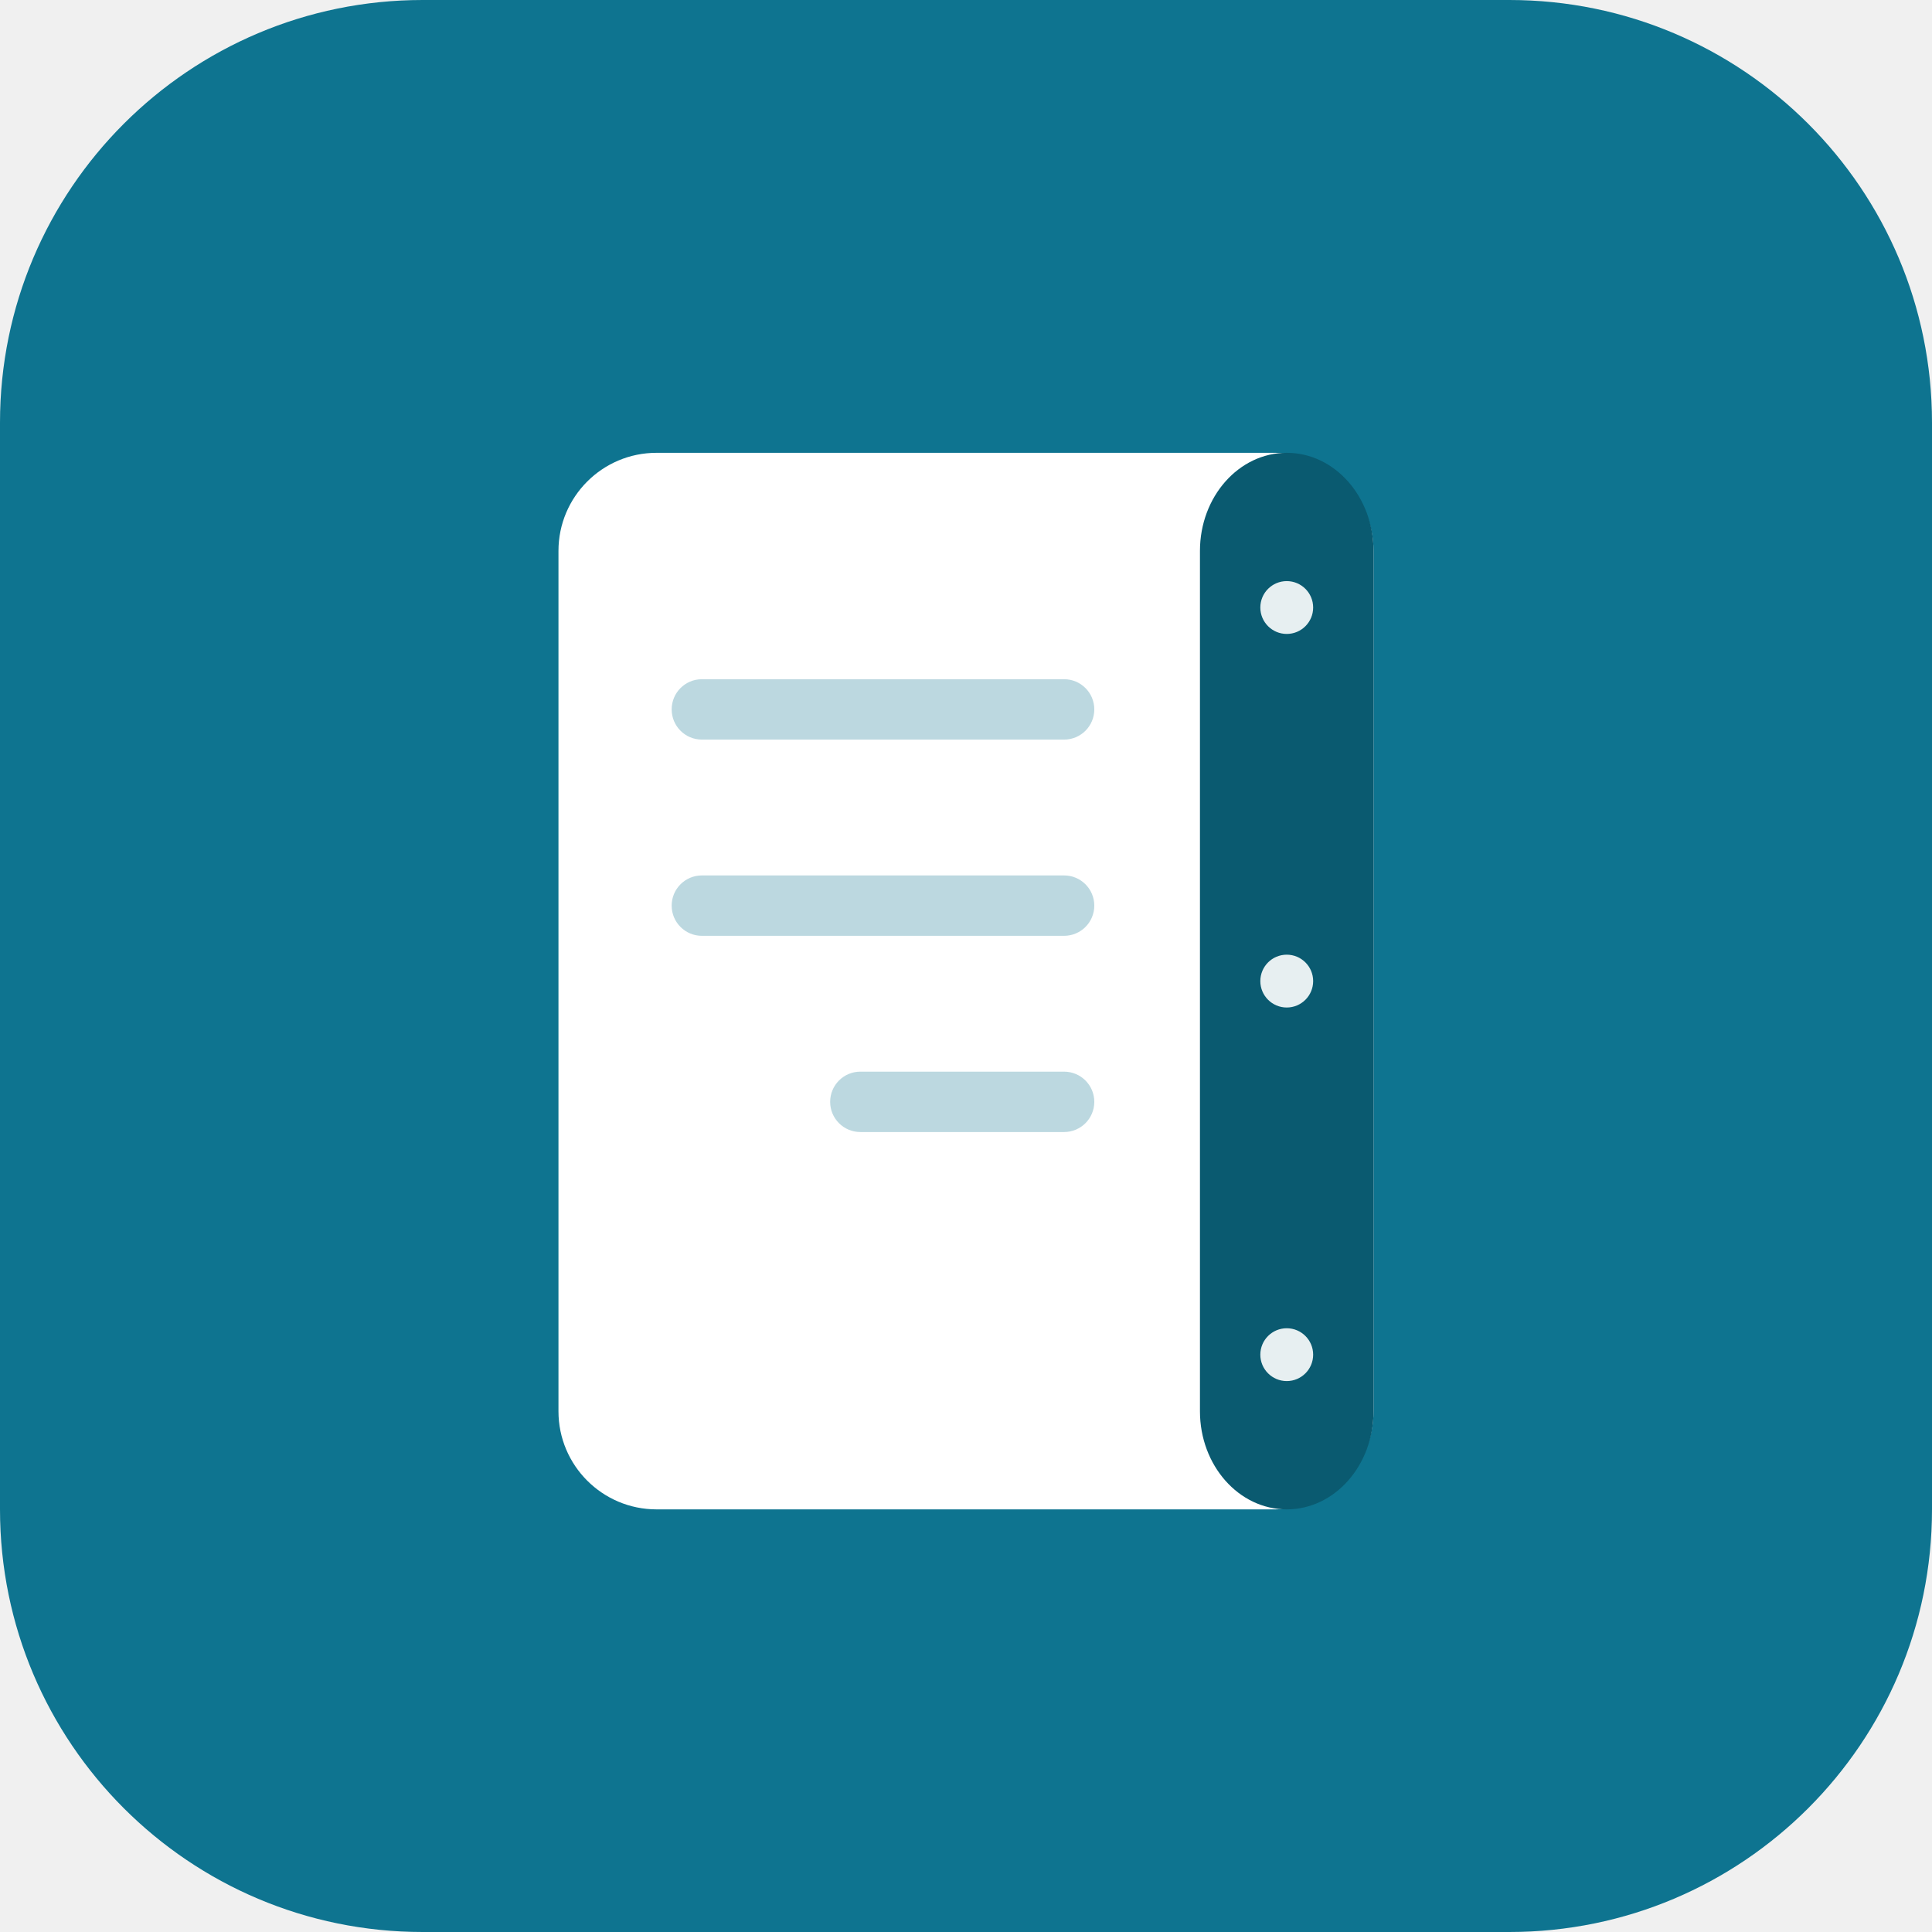
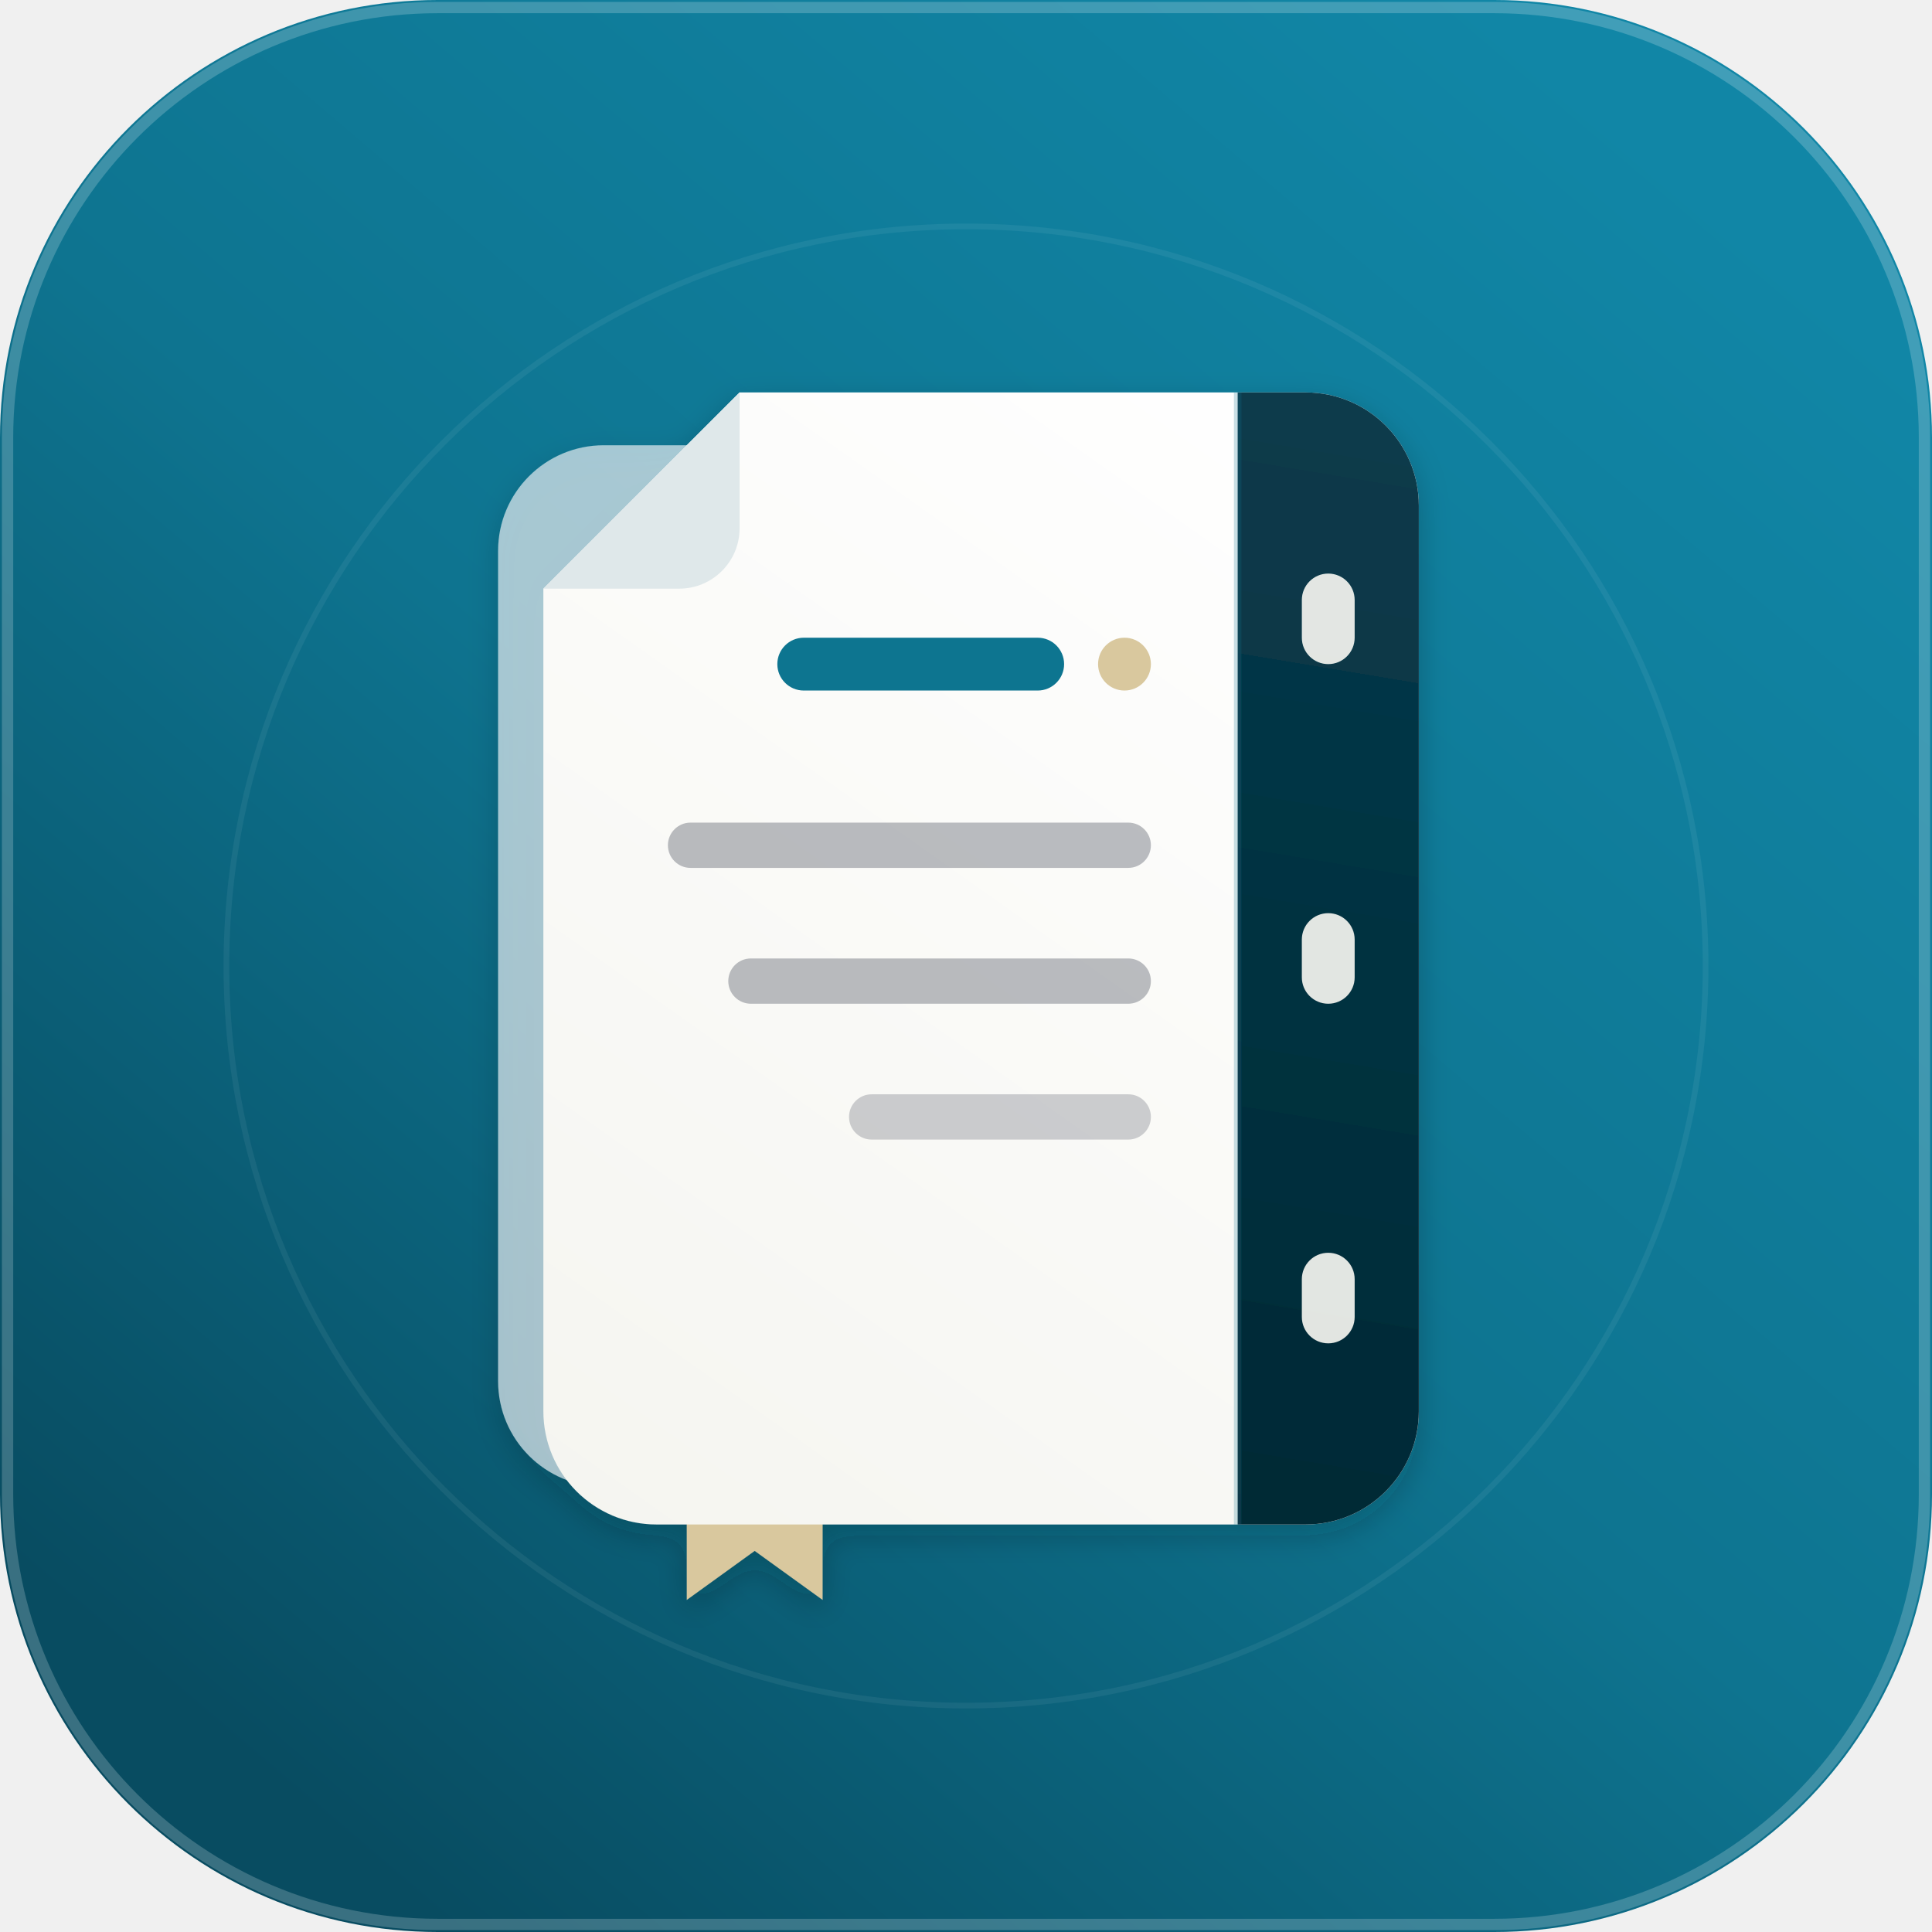
- <svg xmlns="http://www.w3.org/2000/svg" width="512" height="512" viewBox="0 0 512 512">
-   <rect width="512" height="512" rx="112" fill="#0E7490" />
-   <g transform="translate(512 4) scale(-1 1)">
-     <rect x="148" y="116" width="216" height="280" rx="26" fill="#FFFFFF" />
-     <rect x="148" y="116" width="46" height="280" rx="26" fill="#0A5A70" />
-     <rect x="164" y="150" width="14" height="14" rx="7" fill="#FFFFFF" opacity=".9" />
-     <rect x="164" y="249" width="14" height="14" rx="7" fill="#FFFFFF" opacity=".9" />
-     <rect x="164" y="348" width="14" height="14" rx="7" fill="#FFFFFF" opacity=".9" />
-     <g fill="#0E7490" opacity=".28">
-       <rect x="222" y="176" width="112" height="16" rx="8" />
-       <rect x="222" y="228" width="112" height="16" rx="8" />
-       <rect x="222" y="280" width="70" height="16" rx="8" />
-     </g>
+ <svg xmlns="http://www.w3.org/2000/svg" width="512" height="512" viewBox="0 0 512 512" fill="none">
+   <defs>
+     <linearGradient id="bg-teal" x1="440" y1="40" x2="72" y2="472" gradientUnits="userSpaceOnUse">
+       <stop offset="0" stop-color="#1186A6" />
+       <stop offset="0.52" stop-color="#0E7490" />
+       <stop offset="1" stop-color="#084C61" />
+     </linearGradient>
+     <linearGradient id="paper-main" x1="360" y1="104" x2="148" y2="404" gradientUnits="userSpaceOnUse">
+       <stop offset="0" stop-color="#FFFFFF" />
+       <stop offset="1" stop-color="#F5F5F0" />
+     </linearGradient>
+     <linearGradient id="spine-dark" x1="376" y1="104" x2="326" y2="404" gradientUnits="userSpaceOnUse">
+       <stop offset="0" stop-color="#073B4C" />
+       <stop offset="1" stop-color="#052935" />
+     </linearGradient>
+     <filter id="book-shadow" x="96" y="80" width="320" height="368" filterUnits="userSpaceOnUse" color-interpolation-filters="sRGB">
+       <feDropShadow dx="0" dy="14" stdDeviation="16" flood-color="#04222C" flood-opacity="0.38" />
+       <feDropShadow dx="0" dy="3" stdDeviation="4" flood-color="#04222C" flood-opacity="0.22" />
+     </filter>
+   </defs>
+   <rect width="512" height="512" rx="116" fill="url(#bg-teal)" />
+   <rect x="2" y="2" width="508" height="508" rx="114" stroke="#FFFFFF" stroke-opacity="0.2" stroke-width="3" />
+   <circle cx="256" cy="256" r="196" stroke="#FFFFFF" stroke-opacity="0.06" stroke-width="1.5" />
+   <g filter="url(#book-shadow)">
+     <rect x="132" y="118" width="232" height="276" rx="28" fill="#DCE8EB" opacity="0.72" />
+     <path d="M182 376H218V424L200 411L182 424V376Z" fill="#D9C89E" />
+     <path d="M196 104H346C362.569 104 376 117.431 376 134V374C376 390.569 362.569 404 346 404H174C157.431 404 144 390.569 144 374V156L196 104Z" fill="url(#paper-main)" />
+     <path d="M196 104V140C196 148.837 188.837 156 180 156H144L196 104Z" fill="#DFE8EA" />
+     <path d="M328 104H346C362.569 104 376 117.431 376 134V374C376 390.569 362.569 404 346 404H328V104Z" fill="url(#spine-dark)" />
+     <line x1="328" y1="104" x2="328" y2="404" stroke="#0E7490" stroke-opacity="0.22" stroke-width="2" />
+     <rect x="345" y="152" width="14" height="24" rx="7" fill="#F5F5F0" fill-opacity="0.92" />
+     <rect x="345" y="242" width="14" height="24" rx="7" fill="#F5F5F0" fill-opacity="0.92" />
+     <rect x="345" y="332" width="14" height="24" rx="7" fill="#F5F5F0" fill-opacity="0.92" />
+     <circle cx="298" cy="176" r="7" fill="#D9C89E" />
+     <rect x="206" y="169" width="76" height="14" rx="7" fill="#0E7490" />
+     <rect x="177" y="218" width="128" height="12" rx="6" fill="#0F172A" fill-opacity="0.28" />
+     <rect x="193" y="254" width="112" height="12" rx="6" fill="#0F172A" fill-opacity="0.28" />
+     <rect x="225" y="290" width="80" height="12" rx="6" fill="#0F172A" fill-opacity="0.20" />
  </g>
</svg>
